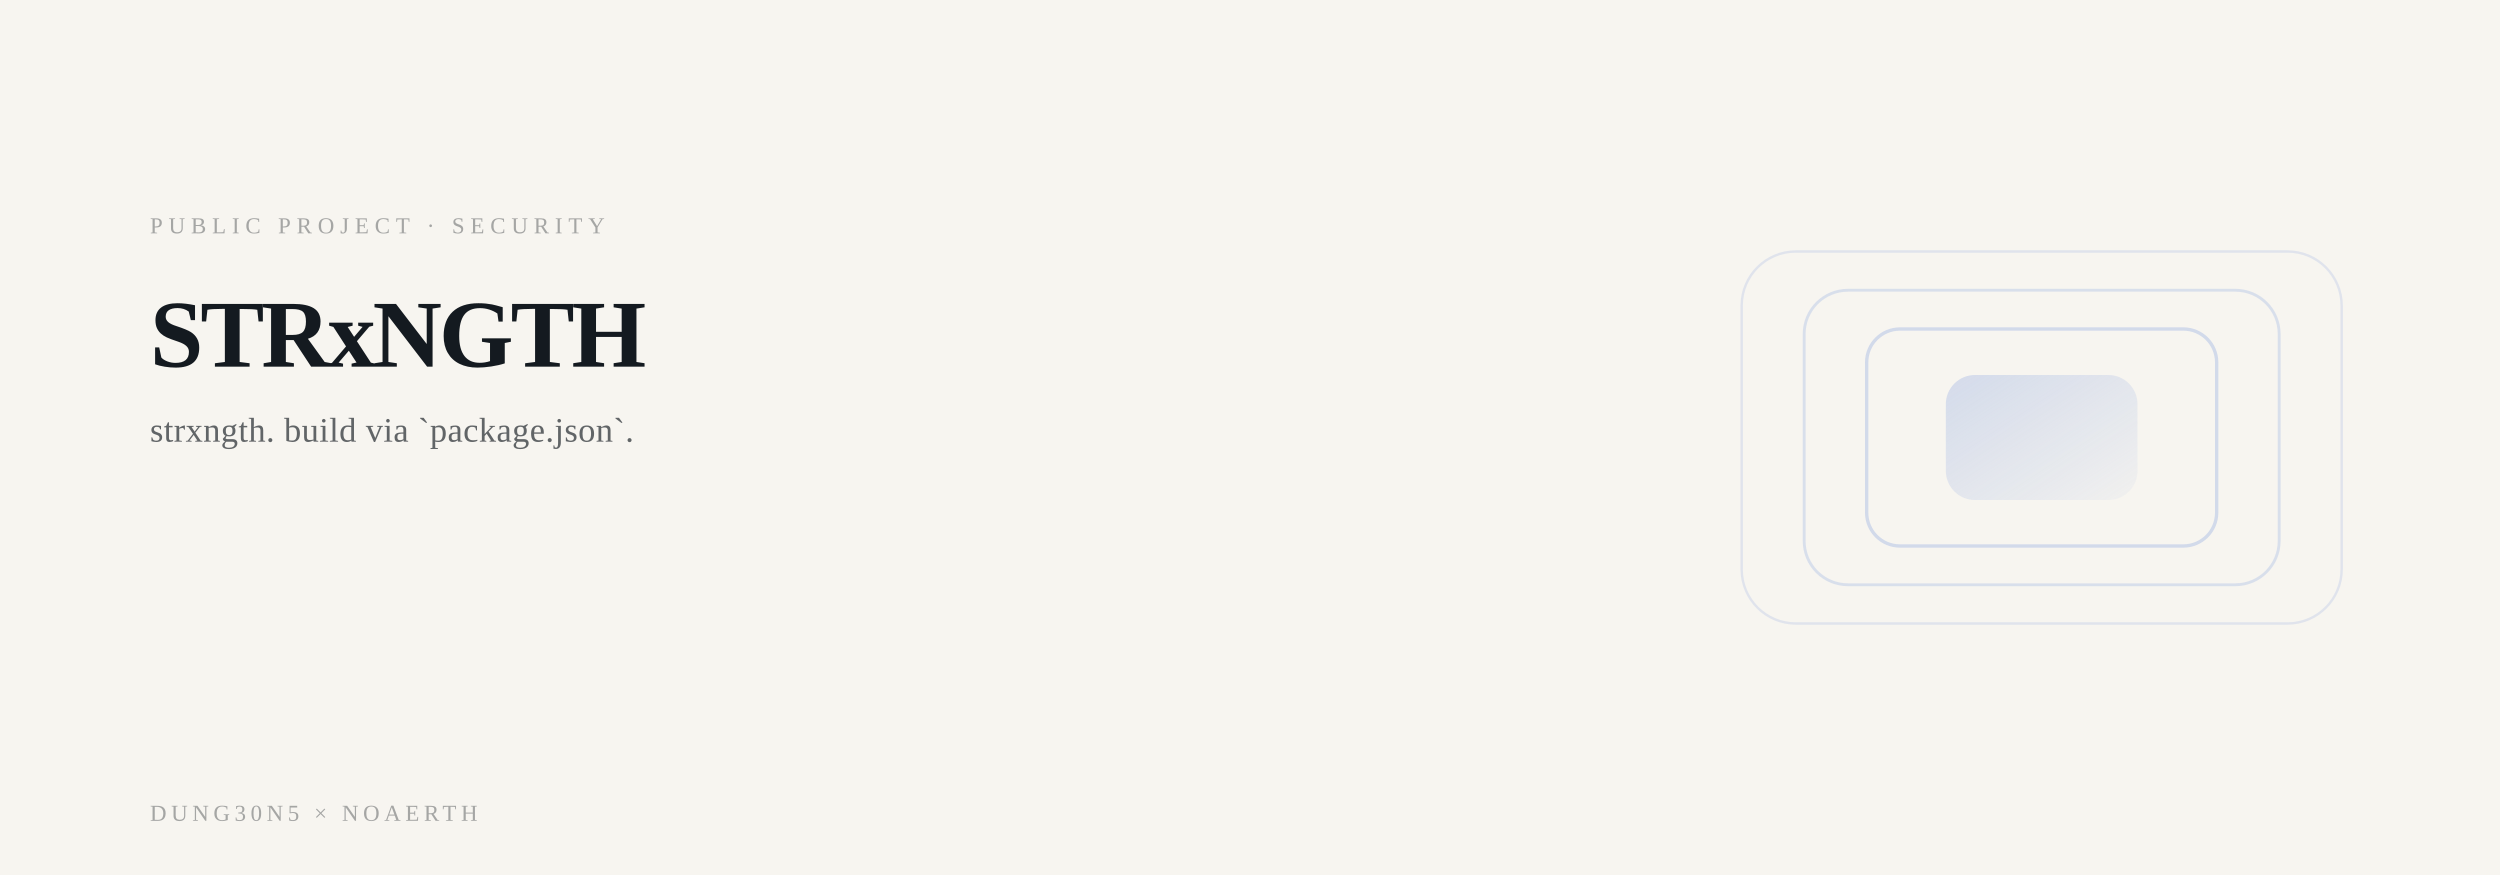
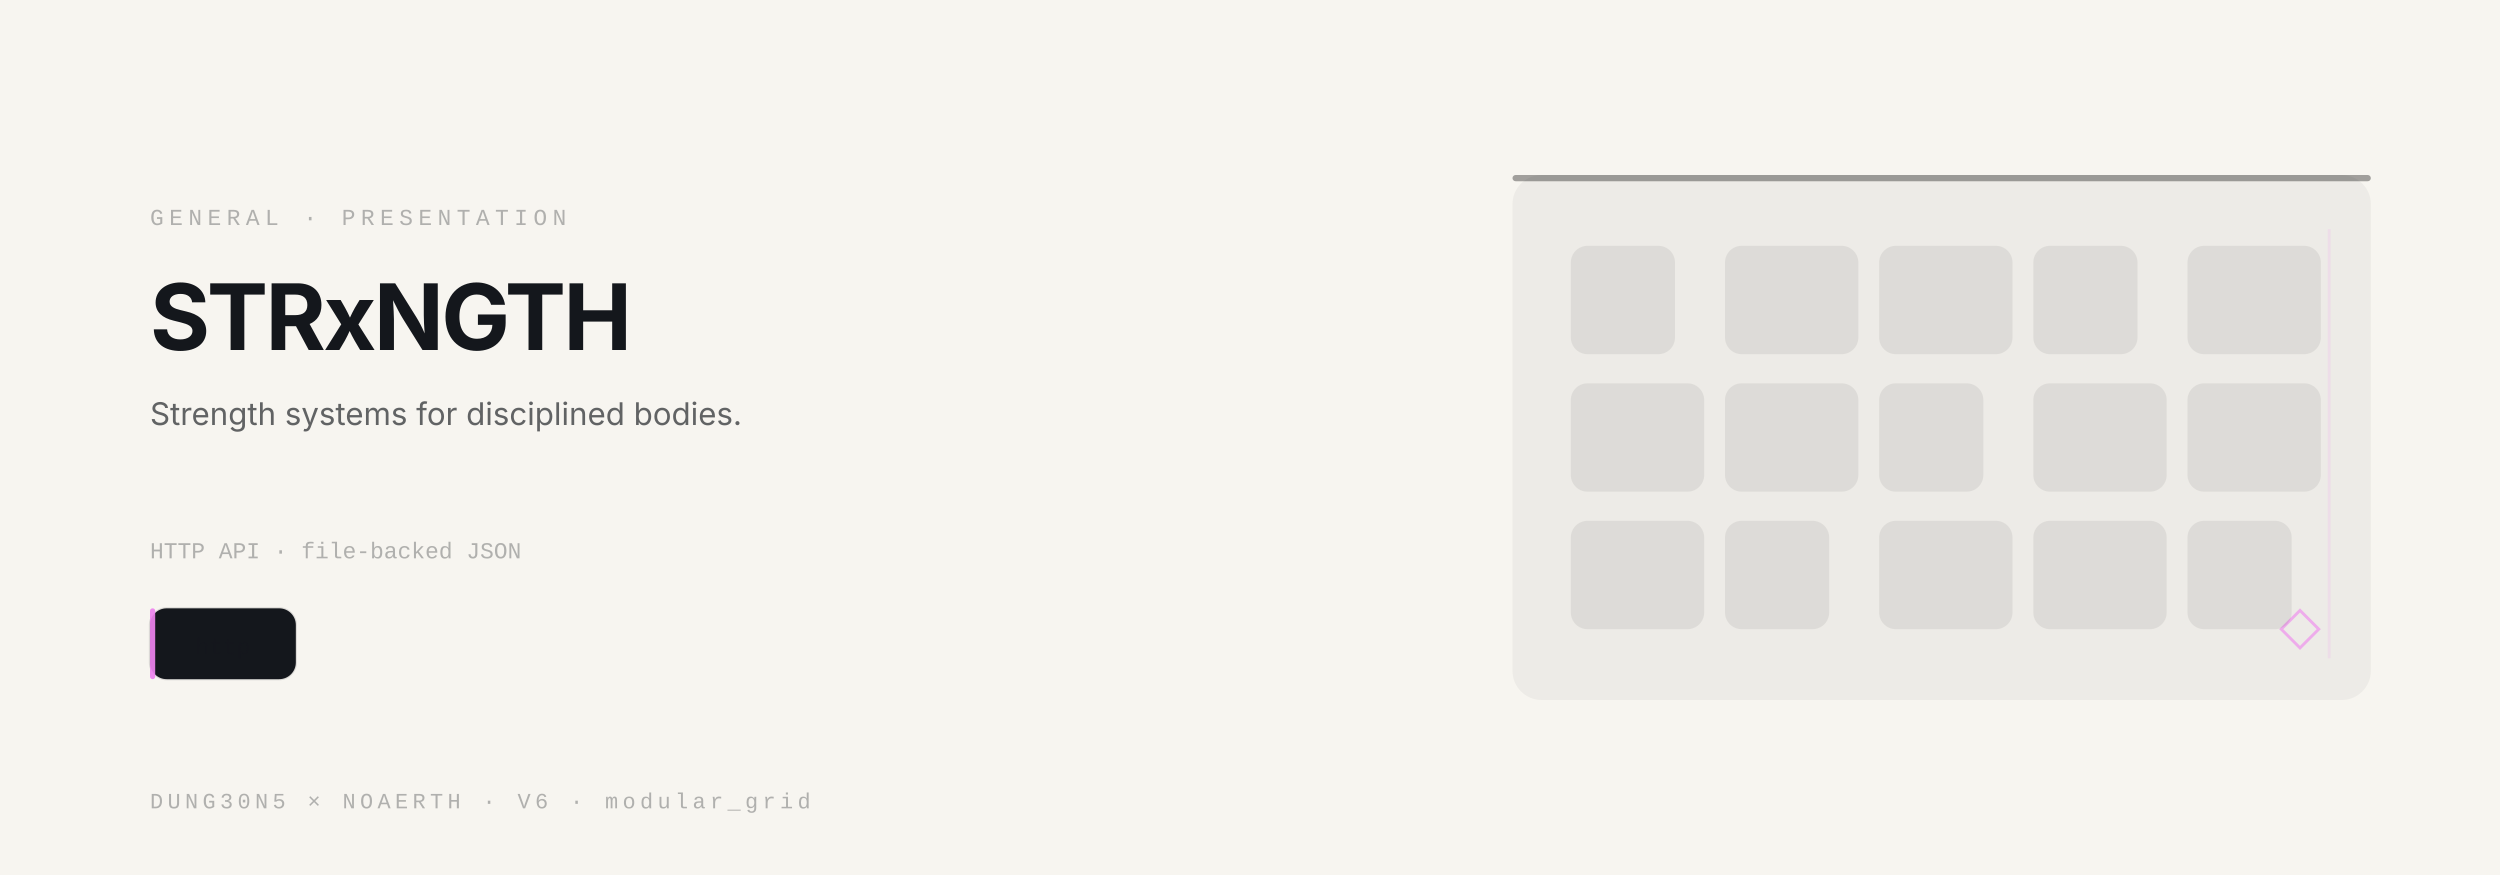
- <svg xmlns="http://www.w3.org/2000/svg" viewBox="0 0 1200 420" width="1200" height="420" role="img" aria-label="STRxNGTH: gated channels passing through a sealed boundary. Motion depicts records cross a trust boundary, get validated, and are held or rejected.">
-   <defs>
-     <linearGradient id="hero-strxngth-light-a" x1="0" y1="0" x2="1" y2="1">
-       <stop offset="0" stop-color="#8fa8e0" stop-opacity="0.85" />
-       <stop offset="1" stop-color="#8fa8e0" stop-opacity="0.15" />
-     </linearGradient>
-   </defs>
+ <svg xmlns="http://www.w3.org/2000/svg" viewBox="0 0 1200 420" width="1200" height="420" role="img" aria-label="STRxNGTH: a composed grid assembles and a sweep resolves it">
  <rect width="1200" height="420" fill="#f7f5f0" />
-   <rect x="896" y="157.92" width="168" height="104.16" rx="16" fill="none" stroke="#8fa8e0" stroke-width="1.60" opacity="0.36" />
-   <rect x="866" y="139.32" width="228" height="141.36" rx="21" fill="none" stroke="#8fa8e0" stroke-width="1.38" opacity="0.29" />
-   <rect x="836" y="120.72" width="288" height="178.56" rx="26" fill="none" stroke="#8fa8e0" stroke-width="1.16" opacity="0.23" />
-   <rect x="934" y="180" width="92" height="60" rx="14" fill="url(#hero-strxngth-light-a)" opacity="0.40" />
-   <text x="72" y="112" fill="#141a205c" font-size="11" letter-spacing="2.8">PUBLIC PROJECT · SECURITY</text>
-   <text x="72" y="176" fill="#141a20" font-size="46" font-weight="660" letter-spacing="-1.4">STRxNGTH</text>
-   <text x="72" y="212" fill="#141a20a8" font-size="16.5" letter-spacing="0.2">strxngth. build via `package.json`.</text>
-   <rect x="72" y="266" width="106" height="40" rx="9" fill="#141a20" fill-opacity="0.05" stroke="#f4efe424" stroke-width="1.1" opacity="0">
-     <animate attributeName="opacity" from="0" to="1" dur="0.5s" begin="0.50s" fill="freeze" />
-   </rect>
-   <rect x="72" y="266" width="2.5" height="40" rx="1.2" fill="#8fa8e0" opacity="0">
-     <animate attributeName="opacity" from="0" to="0.9" dur="0.5s" begin="0.50s" fill="freeze" />
-   </rect>
-   <text x="125" y="291" fill="#141a20" font-size="11.5" text-anchor="middle" font-family="ui-monospace,SFMono-Regular,Menlo,monospace" opacity="0">request<animate attributeName="opacity" from="0" to="1" dur="0.5s" begin="0.65s" fill="freeze" />
-   </text>
-   <rect x="194" y="266" width="106" height="40" rx="9" fill="#141a20" fill-opacity="0.05" stroke="#f4efe424" stroke-width="1.1" opacity="0">
-     <animate attributeName="opacity" from="0" to="1" dur="0.5s" begin="1.00s" fill="freeze" />
-   </rect>
-   <rect x="194" y="266" width="2.5" height="40" rx="1.2" fill="#8fa8e0" opacity="0">
-     <animate attributeName="opacity" from="0" to="0.9" dur="0.5s" begin="1.00s" fill="freeze" />
-   </rect>
-   <text x="247" y="291" fill="#141a20" font-size="11.5" text-anchor="middle" font-family="ui-monospace,SFMono-Regular,Menlo,monospace" opacity="0">authenticate<animate attributeName="opacity" from="0" to="1" dur="0.5s" begin="1.15s" fill="freeze" />
-   </text>
-   <rect x="316" y="266" width="106" height="40" rx="9" fill="#141a20" fill-opacity="0.05" stroke="#f4efe424" stroke-width="1.1" opacity="0">
-     <animate attributeName="opacity" from="0" to="1" dur="0.5s" begin="1.50s" fill="freeze" />
-   </rect>
-   <rect x="316" y="266" width="2.5" height="40" rx="1.2" fill="#8fa8e0" opacity="0">
-     <animate attributeName="opacity" from="0" to="0.9" dur="0.5s" begin="1.50s" fill="freeze" />
-   </rect>
-   <text x="369" y="291" fill="#141a20" font-size="11.5" text-anchor="middle" font-family="ui-monospace,SFMono-Regular,Menlo,monospace" opacity="0">authorise<animate attributeName="opacity" from="0" to="1" dur="0.5s" begin="1.65s" fill="freeze" />
-   </text>
-   <rect x="438" y="266" width="106" height="40" rx="9" fill="#141a20" fill-opacity="0.05" stroke="#f4efe424" stroke-width="1.1" opacity="0">
-     <animate attributeName="opacity" from="0" to="1" dur="0.5s" begin="2.00s" fill="freeze" />
-   </rect>
-   <rect x="438" y="266" width="2.5" height="40" rx="1.2" fill="#e7c27a" opacity="0">
-     <animate attributeName="opacity" from="0" to="0.9" dur="0.5s" begin="2.00s" fill="freeze" />
-   </rect>
-   <text x="491" y="291" fill="#141a20" font-size="11.5" text-anchor="middle" font-family="ui-monospace,SFMono-Regular,Menlo,monospace" opacity="0">record<animate attributeName="opacity" from="0" to="1" dur="0.5s" begin="2.15s" fill="freeze" />
-   </text>
-   <rect x="560" y="266" width="106" height="40" rx="9" fill="#141a20" fill-opacity="0.05" stroke="#f4efe424" stroke-width="1.1" opacity="0">
-     <animate attributeName="opacity" from="0" to="1" dur="0.5s" begin="2.50s" fill="freeze" />
-   </rect>
-   <rect x="560" y="266" width="2.5" height="40" rx="1.2" fill="#e0796b" opacity="0">
-     <animate attributeName="opacity" from="0" to="0.9" dur="0.5s" begin="2.50s" fill="freeze" />
-   </rect>
-   <text x="613" y="291" fill="#141a20" font-size="11.5" text-anchor="middle" font-family="ui-monospace,SFMono-Regular,Menlo,monospace" opacity="0">reject<animate attributeName="opacity" from="0" to="1" dur="0.5s" begin="2.65s" fill="freeze" />
-   </text>
-   <text x="72" y="394" fill="#141a205c" font-size="11" letter-spacing="2.2">DUNG30N5 × NOAERTH</text>
+   <text x="72" y="108" font-family="ui-monospace, SFMono-Regular, Menlo, Monaco, Consolas, 'Liberation Mono', monospace" font-size="11" letter-spacing="2.6" fill="#14171c4f">GENERAL · PRESENTATION</text>
+   <text x="72" y="168" font-family="-apple-system, BlinkMacSystemFont, 'Segoe UI', Inter, Helvetica, Arial, sans-serif" font-size="44" font-weight="660" letter-spacing="-1.2" fill="#14171c">STRxNGTH</text>
+   <text x="72" y="204" font-family="-apple-system, BlinkMacSystemFont, 'Segoe UI', Inter, Helvetica, Arial, sans-serif" font-size="15" fill="#14171ca8">Strength systems for disciplined bodies.</text>
+   <text x="72" y="268" font-family="ui-monospace, SFMono-Regular, Menlo, Monaco, Consolas, 'Liberation Mono', monospace" font-size="11" fill="#14171c4f">HTTP API · file-backed JSON</text>
+   <rect x="72.0" y="292.0" width="70.0" height="34.0" rx="8" fill="#14171c" stroke="#14171c1f" stroke-width="1.1" />
+   <rect x="72.0" y="292.0" width="2.5" height="34.0" rx="1.2" fill="violet" opacity="0.92" />
+   <text x="107.0" y="314" font-family="ui-monospace, SFMono-Regular, Menlo, Monaco, Consolas, 'Liberation Mono', monospace" font-size="11" fill="#14171c" fill-opacity="0.82" text-anchor="middle">http</text>
+   <rect x="726.0" y="84.0" width="412.0" height="252.0" rx="14" fill="mint" fill-opacity="0.04" />
+   <rect x="729.0" y="87.0" width="406.0" height="246.0" rx="12" fill="none" stroke="mint" stroke-width="1" stroke-opacity="0.18" />
+   <rect x="738.0" y="316.0" width="382.0" height="20" rx="5" fill="none" stroke="mint" stroke-width="1.1" opacity="0.30" />
+   <rect x="754.0" y="286.0" width="362.0" height="20" rx="5" fill="none" stroke="mint" stroke-width="1.1" opacity="0.24" />
+   <rect x="770.0" y="256.0" width="342.0" height="20" rx="5" fill="none" stroke="mint" stroke-width="1.1" opacity="0.18" />
+   <rect x="786.0" y="226.0" width="322.0" height="20" rx="5" fill="none" stroke="mint" stroke-width="1.1" opacity="0.12" />
+   <rect x="726.0" y="84.0" width="412.0" height="3" rx="1.5" fill="mint" opacity="0.35" />
+   <path d="M1095.0 302.0 l9 -9 l9 9 l-9 9 z" fill="none" stroke="violet" stroke-width="1.4" opacity="0.6" />
+   <rect x="754" y="118" width="50" height="52" rx="8" fill="mint" fill-opacity="0.08" stroke="mint" stroke-width="1" stroke-opacity="0.4" opacity="0.85" />
+   <rect x="828" y="118" width="64" height="52" rx="8" fill="mint" fill-opacity="0.08" stroke="mint" stroke-width="1" stroke-opacity="0.4" opacity="0.85" />
+   <rect x="902" y="118" width="64" height="52" rx="8" fill="mint" fill-opacity="0.08" stroke="mint" stroke-width="1" stroke-opacity="0.4" opacity="0.85" />
+   <rect x="976" y="118" width="50" height="52" rx="8" fill="mint" fill-opacity="0.08" stroke="mint" stroke-width="1" stroke-opacity="0.4" opacity="0.85" />
+   <rect x="1050" y="118" width="64" height="52" rx="8" fill="mint" fill-opacity="0.08" stroke="mint" stroke-width="1" stroke-opacity="0.4" opacity="0.85" />
+   <rect x="754" y="184" width="64" height="52" rx="8" fill="mint" fill-opacity="0.08" stroke="mint" stroke-width="1" stroke-opacity="0.4" opacity="0.85" />
+   <rect x="828" y="184" width="64" height="52" rx="8" fill="mint" fill-opacity="0.08" stroke="mint" stroke-width="1" stroke-opacity="0.4" opacity="0.85" />
+   <rect x="902" y="184" width="50" height="52" rx="8" fill="mint" fill-opacity="0.08" stroke="mint" stroke-width="1" stroke-opacity="0.4" opacity="0.85" />
+   <rect x="976" y="184" width="64" height="52" rx="8" fill="mint" fill-opacity="0.08" stroke="mint" stroke-width="1" stroke-opacity="0.4" opacity="0.85" />
+   <rect x="1050" y="184" width="64" height="52" rx="8" fill="mint" fill-opacity="0.08" stroke="mint" stroke-width="1" stroke-opacity="0.4" opacity="0.85" />
+   <rect x="754" y="250" width="64" height="52" rx="8" fill="mint" fill-opacity="0.08" stroke="mint" stroke-width="1" stroke-opacity="0.4" opacity="0.85" />
+   <rect x="828" y="250" width="50" height="52" rx="8" fill="mint" fill-opacity="0.08" stroke="mint" stroke-width="1" stroke-opacity="0.4" opacity="0.85" />
+   <rect x="902" y="250" width="64" height="52" rx="8" fill="mint" fill-opacity="0.08" stroke="mint" stroke-width="1" stroke-opacity="0.4" opacity="0.85" />
+   <rect x="976" y="250" width="64" height="52" rx="8" fill="mint" fill-opacity="0.08" stroke="mint" stroke-width="1" stroke-opacity="0.4" opacity="0.85" />
+   <rect x="1050" y="250" width="50" height="52" rx="8" fill="mint" fill-opacity="0.08" stroke="mint" stroke-width="1" stroke-opacity="0.4" opacity="0.85" />
+   <line x1="1118" y1="110" x2="1118" y2="316" stroke="violet" stroke-width="1.4" opacity="0.14" />
+   <text x="72" y="388" font-family="ui-monospace, SFMono-Regular, Menlo, Monaco, Consolas, 'Liberation Mono', monospace" font-size="10.5" letter-spacing="2.1" fill="#14171c4f">DUNG30N5 × NOAERTH · V6 · modular_grid</text>
</svg>
